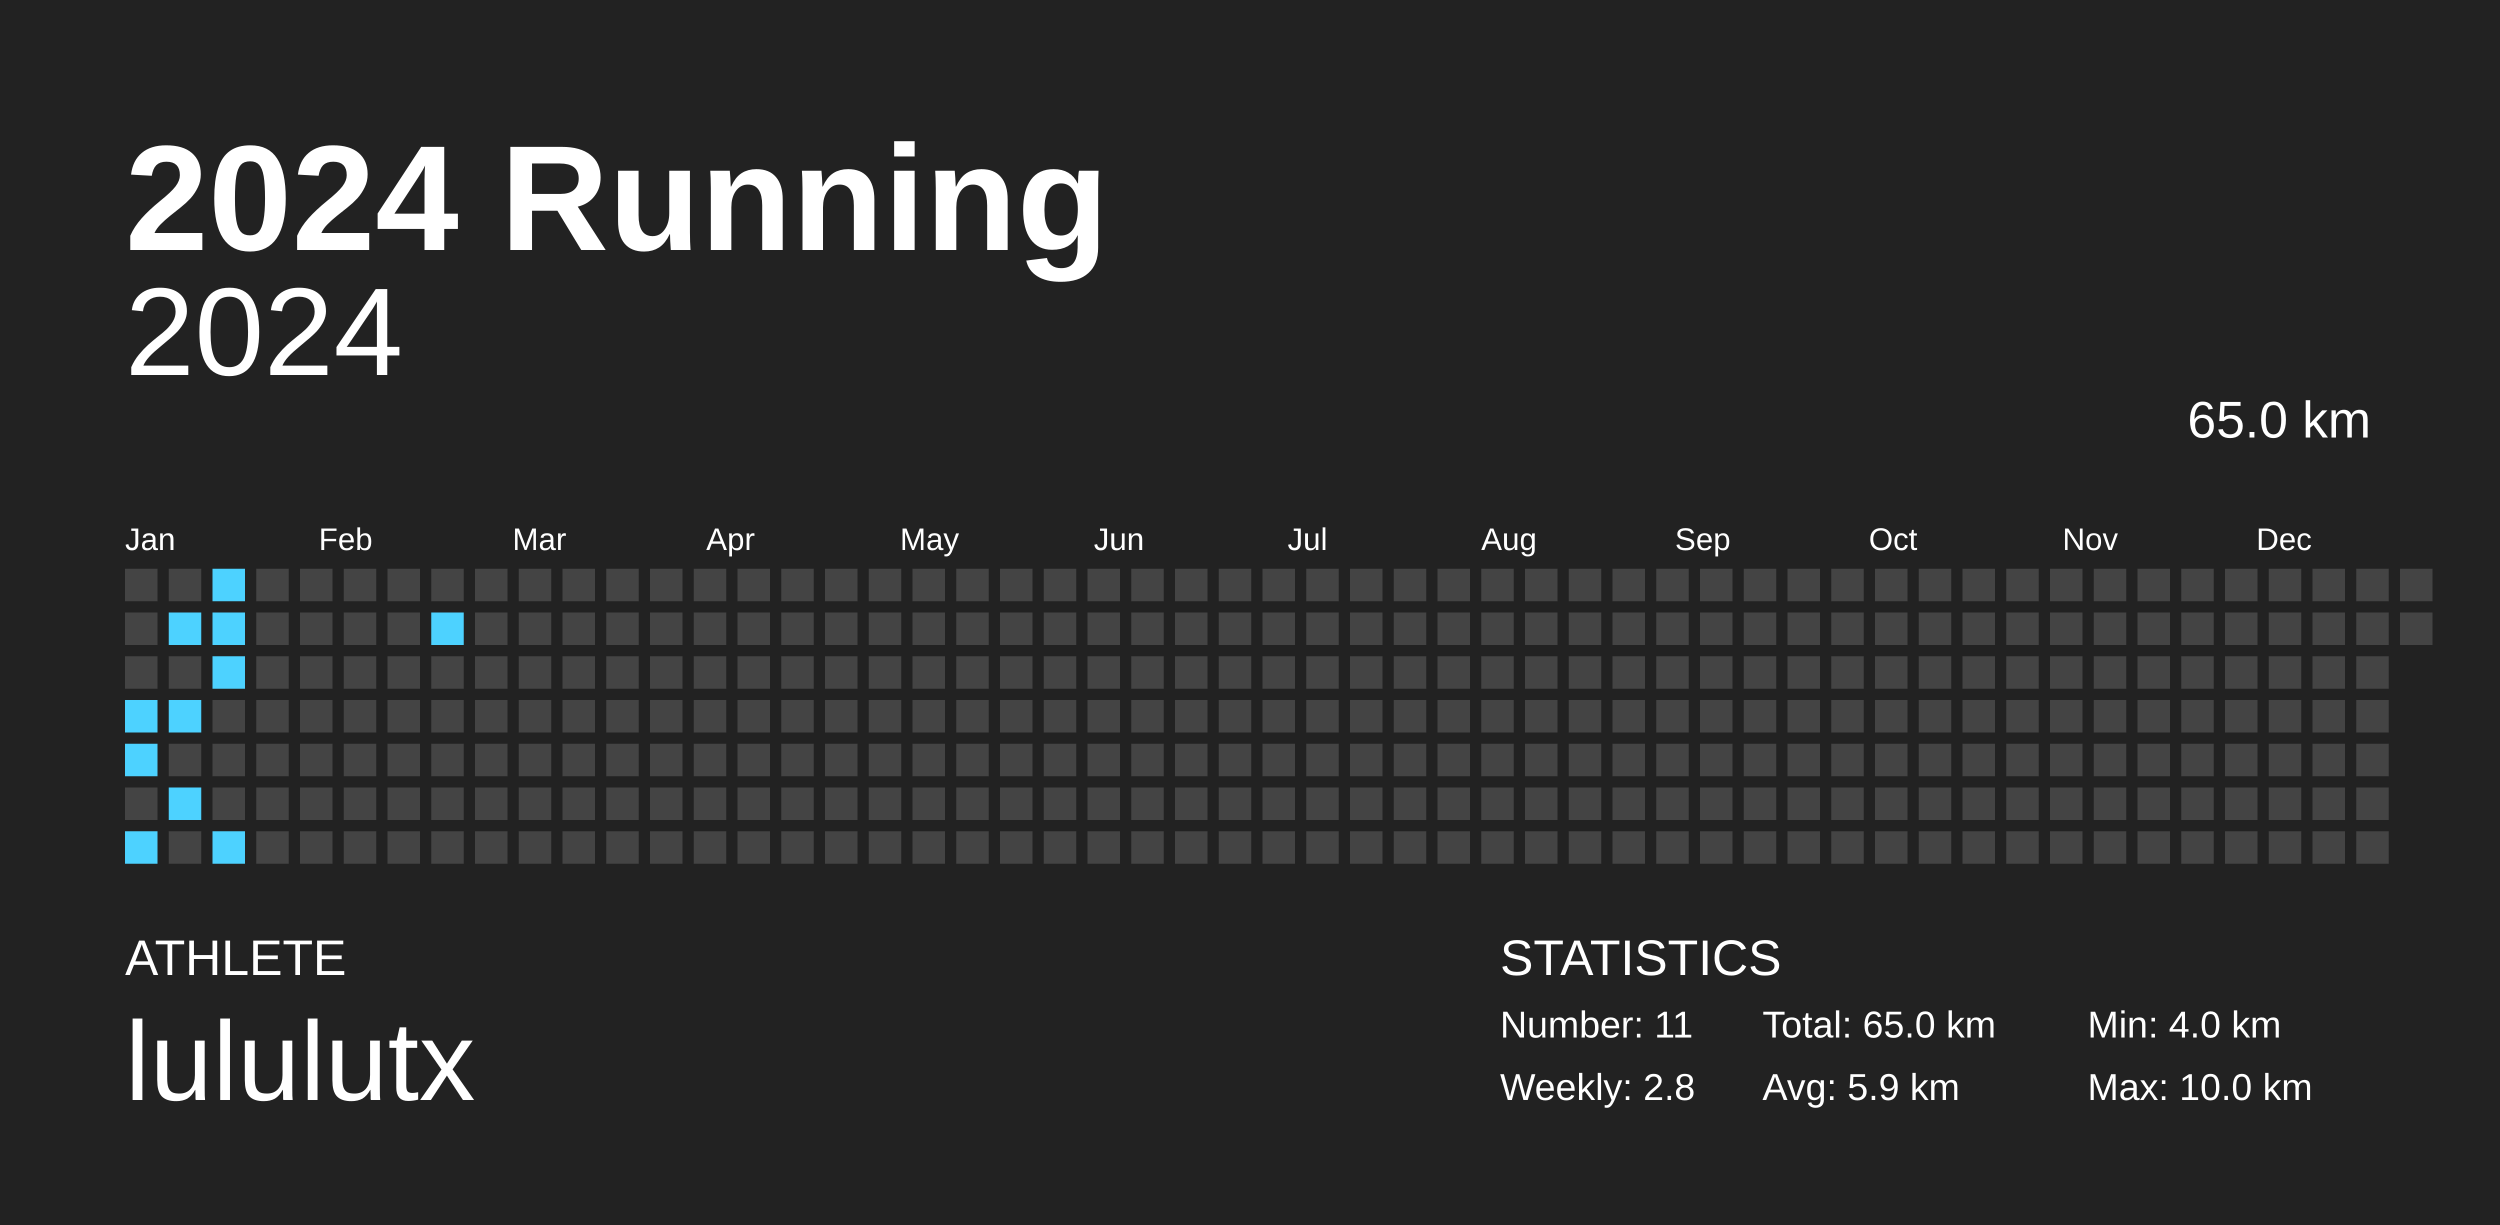
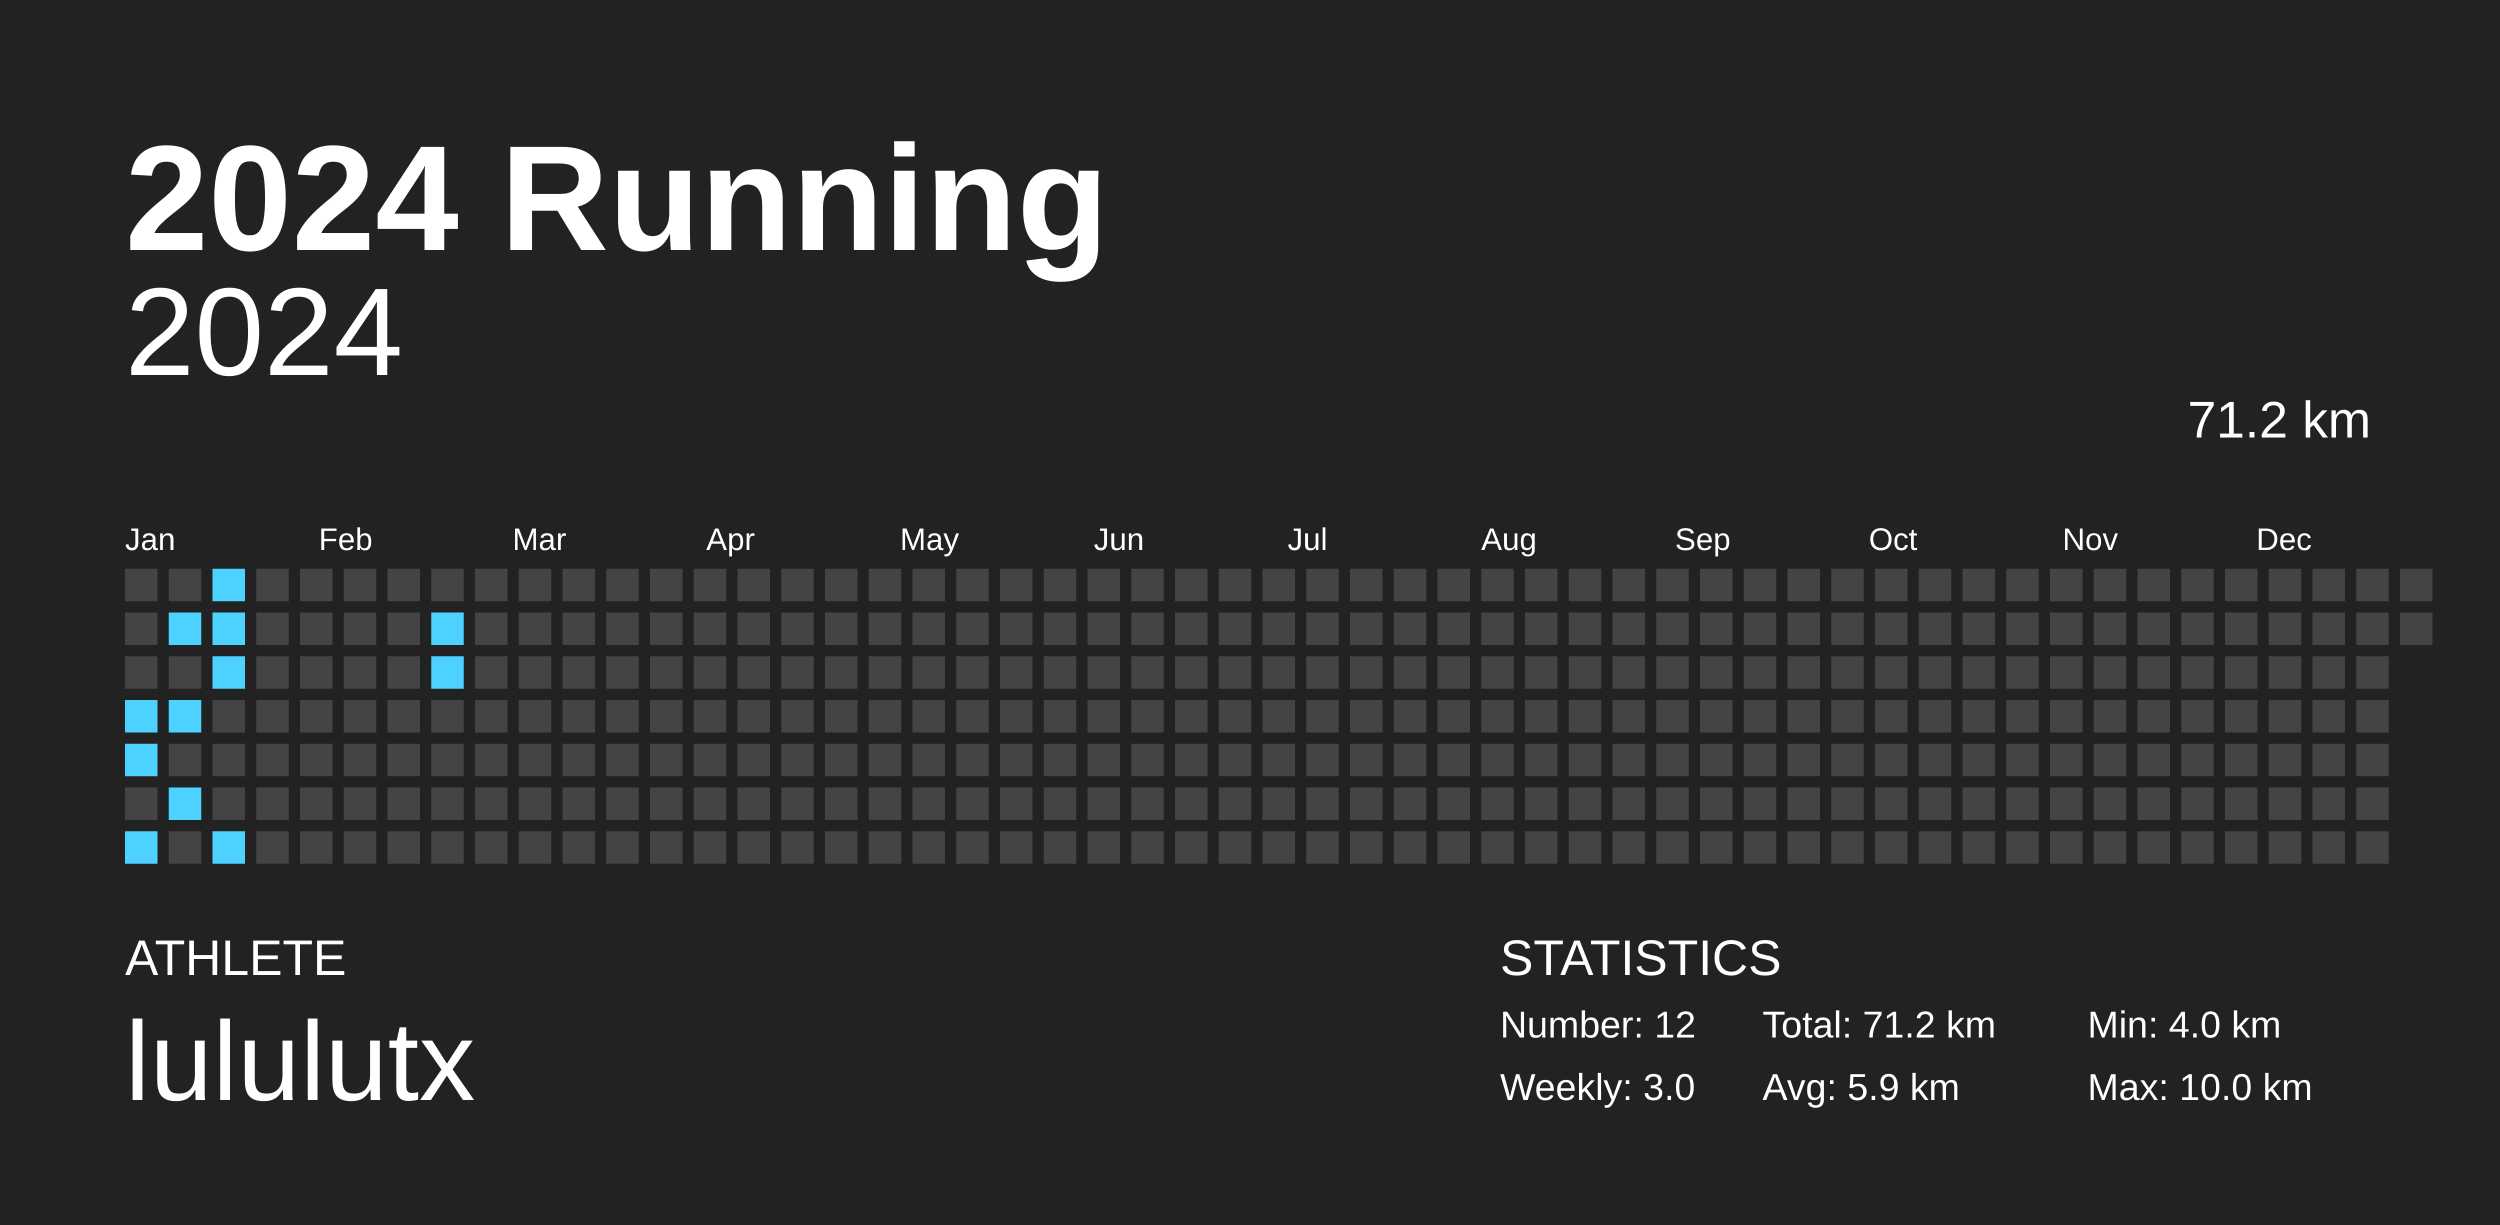
<svg xmlns="http://www.w3.org/2000/svg" baseProfile="full" height="98mm" version="1.1" viewBox="0,0,200,98" width="200mm">
  <defs />
  <rect fill="#222222" height="98" width="200" x="0" y="0" />
  <text fill="#FFFFFF" style="font-size:12px; font-family:Arial; font-weight:bold;" x="10" y="20">2024 Running</text>
  <text fill="#FFFFFF" style="font-size:4px; font-family:Arial" x="10" y="78">ATHLETE</text>
  <text fill="#FFFFFF" style="font-size:9px; font-family:Arial" x="10" y="88">lululutx</text>
  <text fill="#FFFFFF" style="font-size:4px; font-family:Arial" x="120" y="78">STATISTICS</text>
-   <text fill="#FFFFFF" style="font-size:3px; font-family:Arial" x="120" y="83">Number: 11</text>
-   <text fill="#FFFFFF" style="font-size:3px; font-family:Arial" x="120" y="88">Weekly: 2.8</text>
-   <text fill="#FFFFFF" style="font-size:3px; font-family:Arial" x="141" y="83">Total: 65.0 km</text>
+   <text fill="#FFFFFF" style="font-size:3px; font-family:Arial" x="120" y="83">Number: 12</text>
+   <text fill="#FFFFFF" style="font-size:3px; font-family:Arial" x="120" y="88">Weekly: 3.0</text>
+   <text fill="#FFFFFF" style="font-size:3px; font-family:Arial" x="141" y="83">Total: 71.2 km</text>
  <text fill="#FFFFFF" style="font-size:3px; font-family:Arial" x="141" y="88">Avg: 5.9 km</text>
  <text fill="#FFFFFF" style="font-size:3px; font-family:Arial" x="167" y="83">Min: 4.0 km</text>
  <text fill="#FFFFFF" style="font-size:3px; font-family:Arial" x="167" y="88">Max: 10.0 km</text>
  <text alignment-baseline="hanging" fill="#FFFFFF" style="font-size:10.0px; font-family:Arial;" x="10" y="30">2024</text>
-   <text alignment-baseline="hanging" fill="#FFFFFF" style="font-size:4.125px; font-family:Arial;" x="175" y="35">65.0 km</text>
+   <text alignment-baseline="hanging" fill="#FFFFFF" style="font-size:4.125px; font-family:Arial;" x="175" y="35">71.2 km</text>
  <text fill="#FFFFFF" style="font-size:2.5px; font-family:Arial" x="10.0" y="44">Jan</text>
  <text fill="#FFFFFF" style="font-size:2.5px; font-family:Arial" x="25.5" y="44">Feb</text>
  <text fill="#FFFFFF" style="font-size:2.5px; font-family:Arial" x="41.0" y="44">Mar</text>
  <text fill="#FFFFFF" style="font-size:2.5px; font-family:Arial" x="56.5" y="44">Apr</text>
  <text fill="#FFFFFF" style="font-size:2.5px; font-family:Arial" x="72.0" y="44">May</text>
  <text fill="#FFFFFF" style="font-size:2.5px; font-family:Arial" x="87.5" y="44">Jun</text>
  <text fill="#FFFFFF" style="font-size:2.5px; font-family:Arial" x="103.0" y="44">Jul</text>
  <text fill="#FFFFFF" style="font-size:2.5px; font-family:Arial" x="118.5" y="44">Aug</text>
  <text fill="#FFFFFF" style="font-size:2.5px; font-family:Arial" x="134.0" y="44">Sep</text>
  <text fill="#FFFFFF" style="font-size:2.5px; font-family:Arial" x="149.5" y="44">Oct</text>
  <text fill="#FFFFFF" style="font-size:2.5px; font-family:Arial" x="165.0" y="44">Nov</text>
  <text fill="#FFFFFF" style="font-size:2.5px; font-family:Arial" x="180.5" y="44">Dec</text>
  <rect fill="#444444" height="2.6" width="2.6" x="10.0" y="45.5" />
  <rect fill="#444444" height="2.6" width="2.6" x="10.0" y="49.0" />
  <rect fill="#444444" height="2.6" width="2.6" x="10.0" y="52.5" />
  <rect fill="#4dd2ff" height="2.6" width="2.6" x="10.0" y="56.0" />
  <rect fill="#4dd2ff" height="2.6" width="2.6" x="10.0" y="59.5" />
  <rect fill="#444444" height="2.6" width="2.6" x="10.0" y="63.0" />
  <rect fill="#4dd2ff" height="2.6" width="2.6" x="10.0" y="66.5" />
  <rect fill="#444444" height="2.6" width="2.6" x="13.5" y="45.5" />
  <rect fill="#4dd2ff" height="2.6" width="2.6" x="13.5" y="49.0" />
  <rect fill="#444444" height="2.6" width="2.6" x="13.5" y="52.5" />
  <rect fill="#4dd2ff" height="2.6" width="2.6" x="13.5" y="56.0" />
  <rect fill="#444444" height="2.6" width="2.6" x="13.5" y="59.5" />
  <rect fill="#4dd2ff" height="2.6" width="2.6" x="13.5" y="63.0" />
  <rect fill="#444444" height="2.6" width="2.6" x="13.5" y="66.5" />
  <rect fill="#4dd2ff" height="2.6" width="2.6" x="17.0" y="45.5" />
  <rect fill="#4dd2ff" height="2.6" width="2.6" x="17.0" y="49.0" />
  <rect fill="#4dd2ff" height="2.6" width="2.6" x="17.0" y="52.5" />
  <rect fill="#444444" height="2.6" width="2.6" x="17.0" y="56.0" />
  <rect fill="#444444" height="2.6" width="2.6" x="17.0" y="59.5" />
  <rect fill="#444444" height="2.6" width="2.6" x="17.0" y="63.0" />
  <rect fill="#4dd2ff" height="2.6" width="2.6" x="17.0" y="66.5" />
  <rect fill="#444444" height="2.6" width="2.6" x="20.5" y="45.5" />
  <rect fill="#444444" height="2.6" width="2.6" x="20.5" y="49.0" />
  <rect fill="#444444" height="2.6" width="2.6" x="20.5" y="52.5" />
  <rect fill="#444444" height="2.6" width="2.6" x="20.5" y="56.0" />
  <rect fill="#444444" height="2.6" width="2.6" x="20.5" y="59.5" />
  <rect fill="#444444" height="2.6" width="2.6" x="20.5" y="63.0" />
  <rect fill="#444444" height="2.6" width="2.6" x="20.5" y="66.5" />
  <rect fill="#444444" height="2.6" width="2.6" x="24.0" y="45.5" />
  <rect fill="#444444" height="2.6" width="2.6" x="24.0" y="49.0" />
  <rect fill="#444444" height="2.6" width="2.6" x="24.0" y="52.5" />
  <rect fill="#444444" height="2.6" width="2.6" x="24.0" y="56.0" />
  <rect fill="#444444" height="2.6" width="2.6" x="24.0" y="59.5" />
  <rect fill="#444444" height="2.6" width="2.6" x="24.0" y="63.0" />
  <rect fill="#444444" height="2.6" width="2.6" x="24.0" y="66.5" />
  <rect fill="#444444" height="2.6" width="2.6" x="27.5" y="45.5" />
  <rect fill="#444444" height="2.6" width="2.6" x="27.5" y="49.0" />
  <rect fill="#444444" height="2.6" width="2.6" x="27.5" y="52.5" />
  <rect fill="#444444" height="2.6" width="2.6" x="27.5" y="56.0" />
  <rect fill="#444444" height="2.6" width="2.6" x="27.5" y="59.5" />
  <rect fill="#444444" height="2.6" width="2.6" x="27.5" y="63.0" />
  <rect fill="#444444" height="2.6" width="2.6" x="27.5" y="66.5" />
  <rect fill="#444444" height="2.6" width="2.6" x="31.0" y="45.5" />
  <rect fill="#444444" height="2.6" width="2.6" x="31.0" y="49.0" />
  <rect fill="#444444" height="2.6" width="2.6" x="31.0" y="52.5" />
  <rect fill="#444444" height="2.6" width="2.6" x="31.0" y="56.0" />
  <rect fill="#444444" height="2.6" width="2.6" x="31.0" y="59.5" />
  <rect fill="#444444" height="2.6" width="2.6" x="31.0" y="63.0" />
  <rect fill="#444444" height="2.6" width="2.6" x="31.0" y="66.5" />
  <rect fill="#444444" height="2.6" width="2.6" x="34.5" y="45.5" />
  <rect fill="#4dd2ff" height="2.6" width="2.6" x="34.5" y="49.0" />
-   <rect fill="#444444" height="2.6" width="2.6" x="34.5" y="52.5" />
+   <rect fill="#4dd2ff" height="2.6" width="2.6" x="34.5" y="52.5" />
  <rect fill="#444444" height="2.6" width="2.6" x="34.5" y="56.0" />
  <rect fill="#444444" height="2.6" width="2.6" x="34.5" y="59.5" />
  <rect fill="#444444" height="2.6" width="2.6" x="34.5" y="63.0" />
  <rect fill="#444444" height="2.6" width="2.6" x="34.5" y="66.5" />
  <rect fill="#444444" height="2.6" width="2.6" x="38.0" y="45.5" />
  <rect fill="#444444" height="2.6" width="2.6" x="38.0" y="49.0" />
  <rect fill="#444444" height="2.6" width="2.6" x="38.0" y="52.5" />
  <rect fill="#444444" height="2.6" width="2.6" x="38.0" y="56.0" />
  <rect fill="#444444" height="2.6" width="2.6" x="38.0" y="59.5" />
  <rect fill="#444444" height="2.6" width="2.6" x="38.0" y="63.0" />
  <rect fill="#444444" height="2.6" width="2.6" x="38.0" y="66.5" />
  <rect fill="#444444" height="2.6" width="2.6" x="41.5" y="45.5" />
  <rect fill="#444444" height="2.6" width="2.6" x="41.5" y="49.0" />
  <rect fill="#444444" height="2.6" width="2.6" x="41.5" y="52.5" />
  <rect fill="#444444" height="2.6" width="2.6" x="41.5" y="56.0" />
  <rect fill="#444444" height="2.6" width="2.6" x="41.5" y="59.5" />
  <rect fill="#444444" height="2.6" width="2.6" x="41.5" y="63.0" />
  <rect fill="#444444" height="2.6" width="2.6" x="41.5" y="66.5" />
  <rect fill="#444444" height="2.6" width="2.6" x="45.0" y="45.5" />
  <rect fill="#444444" height="2.6" width="2.6" x="45.0" y="49.0" />
  <rect fill="#444444" height="2.6" width="2.6" x="45.0" y="52.5" />
  <rect fill="#444444" height="2.6" width="2.6" x="45.0" y="56.0" />
  <rect fill="#444444" height="2.6" width="2.6" x="45.0" y="59.5" />
  <rect fill="#444444" height="2.6" width="2.6" x="45.0" y="63.0" />
  <rect fill="#444444" height="2.6" width="2.6" x="45.0" y="66.5" />
  <rect fill="#444444" height="2.6" width="2.6" x="48.5" y="45.5" />
  <rect fill="#444444" height="2.6" width="2.6" x="48.5" y="49.0" />
  <rect fill="#444444" height="2.6" width="2.6" x="48.5" y="52.5" />
  <rect fill="#444444" height="2.6" width="2.6" x="48.5" y="56.0" />
  <rect fill="#444444" height="2.6" width="2.6" x="48.5" y="59.5" />
  <rect fill="#444444" height="2.6" width="2.6" x="48.5" y="63.0" />
  <rect fill="#444444" height="2.6" width="2.6" x="48.5" y="66.5" />
  <rect fill="#444444" height="2.6" width="2.6" x="52.0" y="45.5" />
  <rect fill="#444444" height="2.6" width="2.6" x="52.0" y="49.0" />
  <rect fill="#444444" height="2.6" width="2.6" x="52.0" y="52.5" />
  <rect fill="#444444" height="2.6" width="2.6" x="52.0" y="56.0" />
  <rect fill="#444444" height="2.6" width="2.6" x="52.0" y="59.5" />
  <rect fill="#444444" height="2.6" width="2.6" x="52.0" y="63.0" />
  <rect fill="#444444" height="2.6" width="2.6" x="52.0" y="66.5" />
  <rect fill="#444444" height="2.6" width="2.6" x="55.5" y="45.5" />
  <rect fill="#444444" height="2.6" width="2.6" x="55.5" y="49.0" />
  <rect fill="#444444" height="2.6" width="2.6" x="55.5" y="52.5" />
  <rect fill="#444444" height="2.6" width="2.6" x="55.5" y="56.0" />
  <rect fill="#444444" height="2.6" width="2.6" x="55.5" y="59.5" />
  <rect fill="#444444" height="2.6" width="2.6" x="55.5" y="63.0" />
  <rect fill="#444444" height="2.6" width="2.6" x="55.5" y="66.5" />
  <rect fill="#444444" height="2.6" width="2.6" x="59.0" y="45.5" />
  <rect fill="#444444" height="2.6" width="2.6" x="59.0" y="49.0" />
  <rect fill="#444444" height="2.6" width="2.6" x="59.0" y="52.5" />
  <rect fill="#444444" height="2.6" width="2.6" x="59.0" y="56.0" />
  <rect fill="#444444" height="2.6" width="2.6" x="59.0" y="59.5" />
  <rect fill="#444444" height="2.6" width="2.6" x="59.0" y="63.0" />
  <rect fill="#444444" height="2.6" width="2.6" x="59.0" y="66.5" />
  <rect fill="#444444" height="2.6" width="2.6" x="62.5" y="45.5" />
  <rect fill="#444444" height="2.6" width="2.6" x="62.5" y="49.0" />
  <rect fill="#444444" height="2.6" width="2.6" x="62.5" y="52.5" />
  <rect fill="#444444" height="2.6" width="2.6" x="62.5" y="56.0" />
  <rect fill="#444444" height="2.6" width="2.6" x="62.5" y="59.5" />
  <rect fill="#444444" height="2.6" width="2.6" x="62.5" y="63.0" />
  <rect fill="#444444" height="2.6" width="2.6" x="62.5" y="66.5" />
  <rect fill="#444444" height="2.6" width="2.6" x="66.0" y="45.5" />
  <rect fill="#444444" height="2.6" width="2.6" x="66.0" y="49.0" />
  <rect fill="#444444" height="2.6" width="2.6" x="66.0" y="52.5" />
  <rect fill="#444444" height="2.6" width="2.6" x="66.0" y="56.0" />
  <rect fill="#444444" height="2.6" width="2.6" x="66.0" y="59.5" />
  <rect fill="#444444" height="2.6" width="2.6" x="66.0" y="63.0" />
  <rect fill="#444444" height="2.6" width="2.6" x="66.0" y="66.5" />
  <rect fill="#444444" height="2.6" width="2.6" x="69.5" y="45.5" />
  <rect fill="#444444" height="2.6" width="2.6" x="69.5" y="49.0" />
  <rect fill="#444444" height="2.6" width="2.6" x="69.5" y="52.5" />
  <rect fill="#444444" height="2.6" width="2.6" x="69.5" y="56.0" />
  <rect fill="#444444" height="2.6" width="2.6" x="69.5" y="59.5" />
  <rect fill="#444444" height="2.6" width="2.6" x="69.5" y="63.0" />
  <rect fill="#444444" height="2.6" width="2.6" x="69.5" y="66.5" />
  <rect fill="#444444" height="2.6" width="2.6" x="73.0" y="45.5" />
  <rect fill="#444444" height="2.6" width="2.6" x="73.0" y="49.0" />
  <rect fill="#444444" height="2.6" width="2.6" x="73.0" y="52.5" />
  <rect fill="#444444" height="2.6" width="2.6" x="73.0" y="56.0" />
  <rect fill="#444444" height="2.6" width="2.6" x="73.0" y="59.5" />
  <rect fill="#444444" height="2.6" width="2.6" x="73.0" y="63.0" />
  <rect fill="#444444" height="2.6" width="2.6" x="73.0" y="66.5" />
  <rect fill="#444444" height="2.6" width="2.6" x="76.5" y="45.5" />
  <rect fill="#444444" height="2.6" width="2.6" x="76.5" y="49.0" />
  <rect fill="#444444" height="2.6" width="2.6" x="76.5" y="52.5" />
  <rect fill="#444444" height="2.6" width="2.6" x="76.5" y="56.0" />
  <rect fill="#444444" height="2.6" width="2.6" x="76.5" y="59.5" />
  <rect fill="#444444" height="2.6" width="2.6" x="76.5" y="63.0" />
  <rect fill="#444444" height="2.6" width="2.6" x="76.5" y="66.5" />
  <rect fill="#444444" height="2.6" width="2.6" x="80.0" y="45.5" />
  <rect fill="#444444" height="2.6" width="2.6" x="80.0" y="49.0" />
  <rect fill="#444444" height="2.6" width="2.6" x="80.0" y="52.5" />
  <rect fill="#444444" height="2.6" width="2.6" x="80.0" y="56.0" />
  <rect fill="#444444" height="2.6" width="2.6" x="80.0" y="59.5" />
  <rect fill="#444444" height="2.6" width="2.6" x="80.0" y="63.0" />
  <rect fill="#444444" height="2.6" width="2.6" x="80.0" y="66.5" />
  <rect fill="#444444" height="2.6" width="2.6" x="83.5" y="45.5" />
  <rect fill="#444444" height="2.6" width="2.6" x="83.5" y="49.0" />
  <rect fill="#444444" height="2.6" width="2.6" x="83.5" y="52.5" />
  <rect fill="#444444" height="2.6" width="2.6" x="83.5" y="56.0" />
  <rect fill="#444444" height="2.6" width="2.6" x="83.5" y="59.5" />
  <rect fill="#444444" height="2.6" width="2.6" x="83.5" y="63.0" />
  <rect fill="#444444" height="2.6" width="2.6" x="83.5" y="66.5" />
  <rect fill="#444444" height="2.6" width="2.6" x="87.0" y="45.5" />
  <rect fill="#444444" height="2.6" width="2.6" x="87.0" y="49.0" />
  <rect fill="#444444" height="2.6" width="2.6" x="87.0" y="52.5" />
  <rect fill="#444444" height="2.6" width="2.6" x="87.0" y="56.0" />
  <rect fill="#444444" height="2.6" width="2.6" x="87.0" y="59.5" />
  <rect fill="#444444" height="2.6" width="2.6" x="87.0" y="63.0" />
  <rect fill="#444444" height="2.6" width="2.6" x="87.0" y="66.5" />
  <rect fill="#444444" height="2.6" width="2.6" x="90.5" y="45.5" />
  <rect fill="#444444" height="2.6" width="2.6" x="90.5" y="49.0" />
  <rect fill="#444444" height="2.6" width="2.6" x="90.5" y="52.5" />
  <rect fill="#444444" height="2.6" width="2.6" x="90.5" y="56.0" />
  <rect fill="#444444" height="2.6" width="2.6" x="90.5" y="59.5" />
  <rect fill="#444444" height="2.6" width="2.6" x="90.5" y="63.0" />
  <rect fill="#444444" height="2.6" width="2.6" x="90.5" y="66.5" />
  <rect fill="#444444" height="2.6" width="2.6" x="94.0" y="45.5" />
  <rect fill="#444444" height="2.6" width="2.6" x="94.0" y="49.0" />
  <rect fill="#444444" height="2.6" width="2.6" x="94.0" y="52.5" />
  <rect fill="#444444" height="2.6" width="2.6" x="94.0" y="56.0" />
  <rect fill="#444444" height="2.6" width="2.6" x="94.0" y="59.5" />
  <rect fill="#444444" height="2.6" width="2.6" x="94.0" y="63.0" />
  <rect fill="#444444" height="2.6" width="2.6" x="94.0" y="66.5" />
  <rect fill="#444444" height="2.6" width="2.6" x="97.5" y="45.5" />
  <rect fill="#444444" height="2.6" width="2.6" x="97.5" y="49.0" />
  <rect fill="#444444" height="2.6" width="2.6" x="97.5" y="52.5" />
  <rect fill="#444444" height="2.6" width="2.6" x="97.5" y="56.0" />
  <rect fill="#444444" height="2.6" width="2.6" x="97.5" y="59.5" />
  <rect fill="#444444" height="2.6" width="2.6" x="97.5" y="63.0" />
  <rect fill="#444444" height="2.6" width="2.6" x="97.5" y="66.5" />
  <rect fill="#444444" height="2.6" width="2.6" x="101.0" y="45.5" />
  <rect fill="#444444" height="2.6" width="2.6" x="101.0" y="49.0" />
  <rect fill="#444444" height="2.6" width="2.6" x="101.0" y="52.5" />
  <rect fill="#444444" height="2.6" width="2.6" x="101.0" y="56.0" />
  <rect fill="#444444" height="2.6" width="2.6" x="101.0" y="59.5" />
  <rect fill="#444444" height="2.6" width="2.6" x="101.0" y="63.0" />
  <rect fill="#444444" height="2.6" width="2.6" x="101.0" y="66.5" />
  <rect fill="#444444" height="2.6" width="2.6" x="104.5" y="45.5" />
  <rect fill="#444444" height="2.6" width="2.6" x="104.5" y="49.0" />
  <rect fill="#444444" height="2.6" width="2.6" x="104.5" y="52.5" />
  <rect fill="#444444" height="2.6" width="2.6" x="104.5" y="56.0" />
  <rect fill="#444444" height="2.6" width="2.6" x="104.5" y="59.5" />
  <rect fill="#444444" height="2.6" width="2.6" x="104.5" y="63.0" />
  <rect fill="#444444" height="2.6" width="2.6" x="104.5" y="66.5" />
  <rect fill="#444444" height="2.6" width="2.6" x="108.0" y="45.5" />
  <rect fill="#444444" height="2.6" width="2.6" x="108.0" y="49.0" />
  <rect fill="#444444" height="2.6" width="2.6" x="108.0" y="52.5" />
  <rect fill="#444444" height="2.6" width="2.6" x="108.0" y="56.0" />
  <rect fill="#444444" height="2.6" width="2.6" x="108.0" y="59.5" />
  <rect fill="#444444" height="2.6" width="2.6" x="108.0" y="63.0" />
  <rect fill="#444444" height="2.6" width="2.6" x="108.0" y="66.5" />
  <rect fill="#444444" height="2.6" width="2.6" x="111.5" y="45.5" />
  <rect fill="#444444" height="2.6" width="2.6" x="111.5" y="49.0" />
  <rect fill="#444444" height="2.6" width="2.6" x="111.5" y="52.5" />
  <rect fill="#444444" height="2.6" width="2.6" x="111.5" y="56.0" />
  <rect fill="#444444" height="2.6" width="2.6" x="111.5" y="59.5" />
  <rect fill="#444444" height="2.6" width="2.6" x="111.5" y="63.0" />
  <rect fill="#444444" height="2.6" width="2.6" x="111.5" y="66.5" />
  <rect fill="#444444" height="2.6" width="2.6" x="115.0" y="45.5" />
  <rect fill="#444444" height="2.6" width="2.6" x="115.0" y="49.0" />
  <rect fill="#444444" height="2.6" width="2.6" x="115.0" y="52.5" />
  <rect fill="#444444" height="2.6" width="2.6" x="115.0" y="56.0" />
  <rect fill="#444444" height="2.6" width="2.6" x="115.0" y="59.5" />
  <rect fill="#444444" height="2.6" width="2.6" x="115.0" y="63.0" />
  <rect fill="#444444" height="2.6" width="2.6" x="115.0" y="66.5" />
  <rect fill="#444444" height="2.6" width="2.6" x="118.5" y="45.5" />
  <rect fill="#444444" height="2.6" width="2.6" x="118.5" y="49.0" />
  <rect fill="#444444" height="2.6" width="2.6" x="118.5" y="52.5" />
  <rect fill="#444444" height="2.6" width="2.6" x="118.5" y="56.0" />
  <rect fill="#444444" height="2.6" width="2.6" x="118.5" y="59.5" />
  <rect fill="#444444" height="2.6" width="2.6" x="118.5" y="63.0" />
  <rect fill="#444444" height="2.6" width="2.6" x="118.5" y="66.5" />
  <rect fill="#444444" height="2.6" width="2.6" x="122.0" y="45.5" />
  <rect fill="#444444" height="2.6" width="2.6" x="122.0" y="49.0" />
  <rect fill="#444444" height="2.6" width="2.6" x="122.0" y="52.5" />
  <rect fill="#444444" height="2.6" width="2.6" x="122.0" y="56.0" />
  <rect fill="#444444" height="2.6" width="2.6" x="122.0" y="59.5" />
  <rect fill="#444444" height="2.6" width="2.6" x="122.0" y="63.0" />
  <rect fill="#444444" height="2.6" width="2.6" x="122.0" y="66.5" />
  <rect fill="#444444" height="2.6" width="2.6" x="125.5" y="45.5" />
  <rect fill="#444444" height="2.6" width="2.6" x="125.5" y="49.0" />
  <rect fill="#444444" height="2.6" width="2.6" x="125.5" y="52.5" />
  <rect fill="#444444" height="2.6" width="2.6" x="125.5" y="56.0" />
  <rect fill="#444444" height="2.6" width="2.6" x="125.5" y="59.5" />
  <rect fill="#444444" height="2.6" width="2.6" x="125.5" y="63.0" />
  <rect fill="#444444" height="2.6" width="2.6" x="125.5" y="66.5" />
  <rect fill="#444444" height="2.6" width="2.6" x="129.0" y="45.5" />
  <rect fill="#444444" height="2.6" width="2.6" x="129.0" y="49.0" />
  <rect fill="#444444" height="2.6" width="2.6" x="129.0" y="52.5" />
  <rect fill="#444444" height="2.6" width="2.6" x="129.0" y="56.0" />
  <rect fill="#444444" height="2.6" width="2.6" x="129.0" y="59.5" />
  <rect fill="#444444" height="2.6" width="2.6" x="129.0" y="63.0" />
  <rect fill="#444444" height="2.6" width="2.6" x="129.0" y="66.5" />
  <rect fill="#444444" height="2.6" width="2.6" x="132.5" y="45.5" />
  <rect fill="#444444" height="2.6" width="2.6" x="132.5" y="49.0" />
  <rect fill="#444444" height="2.6" width="2.6" x="132.5" y="52.5" />
  <rect fill="#444444" height="2.6" width="2.6" x="132.5" y="56.0" />
  <rect fill="#444444" height="2.6" width="2.6" x="132.5" y="59.5" />
  <rect fill="#444444" height="2.6" width="2.6" x="132.5" y="63.0" />
  <rect fill="#444444" height="2.6" width="2.6" x="132.5" y="66.5" />
  <rect fill="#444444" height="2.6" width="2.6" x="136.0" y="45.5" />
  <rect fill="#444444" height="2.6" width="2.6" x="136.0" y="49.0" />
  <rect fill="#444444" height="2.6" width="2.6" x="136.0" y="52.5" />
  <rect fill="#444444" height="2.6" width="2.6" x="136.0" y="56.0" />
  <rect fill="#444444" height="2.6" width="2.6" x="136.0" y="59.5" />
  <rect fill="#444444" height="2.6" width="2.6" x="136.0" y="63.0" />
  <rect fill="#444444" height="2.6" width="2.6" x="136.0" y="66.5" />
  <rect fill="#444444" height="2.6" width="2.6" x="139.5" y="45.5" />
  <rect fill="#444444" height="2.6" width="2.6" x="139.5" y="49.0" />
  <rect fill="#444444" height="2.6" width="2.6" x="139.5" y="52.5" />
  <rect fill="#444444" height="2.6" width="2.6" x="139.5" y="56.0" />
  <rect fill="#444444" height="2.6" width="2.6" x="139.5" y="59.5" />
  <rect fill="#444444" height="2.6" width="2.6" x="139.5" y="63.0" />
  <rect fill="#444444" height="2.6" width="2.6" x="139.5" y="66.5" />
  <rect fill="#444444" height="2.6" width="2.6" x="143.0" y="45.5" />
  <rect fill="#444444" height="2.6" width="2.6" x="143.0" y="49.0" />
  <rect fill="#444444" height="2.6" width="2.6" x="143.0" y="52.5" />
  <rect fill="#444444" height="2.6" width="2.6" x="143.0" y="56.0" />
  <rect fill="#444444" height="2.6" width="2.6" x="143.0" y="59.5" />
  <rect fill="#444444" height="2.6" width="2.6" x="143.0" y="63.0" />
  <rect fill="#444444" height="2.6" width="2.6" x="143.0" y="66.5" />
  <rect fill="#444444" height="2.6" width="2.6" x="146.5" y="45.5" />
  <rect fill="#444444" height="2.6" width="2.6" x="146.5" y="49.0" />
  <rect fill="#444444" height="2.6" width="2.6" x="146.5" y="52.5" />
  <rect fill="#444444" height="2.6" width="2.6" x="146.5" y="56.0" />
  <rect fill="#444444" height="2.6" width="2.6" x="146.5" y="59.5" />
  <rect fill="#444444" height="2.6" width="2.6" x="146.5" y="63.0" />
  <rect fill="#444444" height="2.6" width="2.6" x="146.5" y="66.5" />
  <rect fill="#444444" height="2.6" width="2.6" x="150.0" y="45.5" />
  <rect fill="#444444" height="2.6" width="2.6" x="150.0" y="49.0" />
  <rect fill="#444444" height="2.6" width="2.6" x="150.0" y="52.5" />
  <rect fill="#444444" height="2.6" width="2.6" x="150.0" y="56.0" />
  <rect fill="#444444" height="2.6" width="2.6" x="150.0" y="59.5" />
  <rect fill="#444444" height="2.6" width="2.6" x="150.0" y="63.0" />
  <rect fill="#444444" height="2.6" width="2.6" x="150.0" y="66.5" />
  <rect fill="#444444" height="2.6" width="2.6" x="153.5" y="45.5" />
  <rect fill="#444444" height="2.6" width="2.6" x="153.5" y="49.0" />
  <rect fill="#444444" height="2.6" width="2.6" x="153.5" y="52.5" />
  <rect fill="#444444" height="2.6" width="2.6" x="153.5" y="56.0" />
  <rect fill="#444444" height="2.6" width="2.6" x="153.5" y="59.5" />
  <rect fill="#444444" height="2.6" width="2.6" x="153.5" y="63.0" />
  <rect fill="#444444" height="2.6" width="2.6" x="153.5" y="66.5" />
  <rect fill="#444444" height="2.6" width="2.6" x="157.0" y="45.5" />
  <rect fill="#444444" height="2.6" width="2.6" x="157.0" y="49.0" />
  <rect fill="#444444" height="2.6" width="2.6" x="157.0" y="52.5" />
  <rect fill="#444444" height="2.6" width="2.6" x="157.0" y="56.0" />
  <rect fill="#444444" height="2.6" width="2.6" x="157.0" y="59.5" />
  <rect fill="#444444" height="2.6" width="2.6" x="157.0" y="63.0" />
  <rect fill="#444444" height="2.6" width="2.6" x="157.0" y="66.5" />
  <rect fill="#444444" height="2.6" width="2.6" x="160.5" y="45.5" />
  <rect fill="#444444" height="2.6" width="2.6" x="160.5" y="49.0" />
  <rect fill="#444444" height="2.6" width="2.6" x="160.5" y="52.5" />
  <rect fill="#444444" height="2.6" width="2.6" x="160.5" y="56.0" />
  <rect fill="#444444" height="2.6" width="2.6" x="160.5" y="59.5" />
  <rect fill="#444444" height="2.6" width="2.6" x="160.5" y="63.0" />
  <rect fill="#444444" height="2.6" width="2.6" x="160.5" y="66.5" />
  <rect fill="#444444" height="2.6" width="2.6" x="164.0" y="45.5" />
  <rect fill="#444444" height="2.6" width="2.6" x="164.0" y="49.0" />
  <rect fill="#444444" height="2.6" width="2.6" x="164.0" y="52.5" />
  <rect fill="#444444" height="2.6" width="2.6" x="164.0" y="56.0" />
  <rect fill="#444444" height="2.6" width="2.6" x="164.0" y="59.5" />
  <rect fill="#444444" height="2.6" width="2.6" x="164.0" y="63.0" />
  <rect fill="#444444" height="2.6" width="2.6" x="164.0" y="66.5" />
  <rect fill="#444444" height="2.6" width="2.6" x="167.5" y="45.5" />
  <rect fill="#444444" height="2.6" width="2.6" x="167.5" y="49.0" />
  <rect fill="#444444" height="2.6" width="2.6" x="167.5" y="52.5" />
  <rect fill="#444444" height="2.6" width="2.6" x="167.5" y="56.0" />
  <rect fill="#444444" height="2.6" width="2.6" x="167.5" y="59.5" />
  <rect fill="#444444" height="2.6" width="2.6" x="167.5" y="63.0" />
  <rect fill="#444444" height="2.6" width="2.6" x="167.5" y="66.5" />
  <rect fill="#444444" height="2.6" width="2.6" x="171.0" y="45.5" />
  <rect fill="#444444" height="2.6" width="2.6" x="171.0" y="49.0" />
  <rect fill="#444444" height="2.6" width="2.6" x="171.0" y="52.5" />
  <rect fill="#444444" height="2.6" width="2.6" x="171.0" y="56.0" />
  <rect fill="#444444" height="2.6" width="2.6" x="171.0" y="59.5" />
  <rect fill="#444444" height="2.6" width="2.6" x="171.0" y="63.0" />
  <rect fill="#444444" height="2.6" width="2.6" x="171.0" y="66.5" />
  <rect fill="#444444" height="2.6" width="2.6" x="174.5" y="45.5" />
  <rect fill="#444444" height="2.6" width="2.6" x="174.5" y="49.0" />
  <rect fill="#444444" height="2.6" width="2.6" x="174.5" y="52.5" />
  <rect fill="#444444" height="2.6" width="2.6" x="174.5" y="56.0" />
  <rect fill="#444444" height="2.6" width="2.6" x="174.5" y="59.5" />
  <rect fill="#444444" height="2.6" width="2.6" x="174.5" y="63.0" />
  <rect fill="#444444" height="2.6" width="2.6" x="174.5" y="66.5" />
  <rect fill="#444444" height="2.6" width="2.6" x="178.0" y="45.5" />
  <rect fill="#444444" height="2.6" width="2.6" x="178.0" y="49.0" />
  <rect fill="#444444" height="2.6" width="2.6" x="178.0" y="52.5" />
  <rect fill="#444444" height="2.6" width="2.6" x="178.0" y="56.0" />
  <rect fill="#444444" height="2.6" width="2.6" x="178.0" y="59.5" />
  <rect fill="#444444" height="2.6" width="2.6" x="178.0" y="63.0" />
  <rect fill="#444444" height="2.6" width="2.6" x="178.0" y="66.5" />
  <rect fill="#444444" height="2.6" width="2.6" x="181.5" y="45.5" />
  <rect fill="#444444" height="2.6" width="2.6" x="181.5" y="49.0" />
  <rect fill="#444444" height="2.6" width="2.6" x="181.5" y="52.5" />
  <rect fill="#444444" height="2.6" width="2.6" x="181.5" y="56.0" />
  <rect fill="#444444" height="2.6" width="2.6" x="181.5" y="59.5" />
  <rect fill="#444444" height="2.6" width="2.6" x="181.5" y="63.0" />
  <rect fill="#444444" height="2.6" width="2.6" x="181.5" y="66.5" />
  <rect fill="#444444" height="2.6" width="2.6" x="185.0" y="45.5" />
  <rect fill="#444444" height="2.6" width="2.6" x="185.0" y="49.0" />
  <rect fill="#444444" height="2.6" width="2.6" x="185.0" y="52.5" />
  <rect fill="#444444" height="2.6" width="2.6" x="185.0" y="56.0" />
  <rect fill="#444444" height="2.6" width="2.6" x="185.0" y="59.5" />
  <rect fill="#444444" height="2.6" width="2.6" x="185.0" y="63.0" />
  <rect fill="#444444" height="2.6" width="2.6" x="185.0" y="66.5" />
  <rect fill="#444444" height="2.6" width="2.6" x="188.5" y="45.5" />
  <rect fill="#444444" height="2.6" width="2.6" x="188.5" y="49.0" />
  <rect fill="#444444" height="2.6" width="2.6" x="188.5" y="52.5" />
  <rect fill="#444444" height="2.6" width="2.6" x="188.5" y="56.0" />
  <rect fill="#444444" height="2.6" width="2.6" x="188.5" y="59.5" />
  <rect fill="#444444" height="2.6" width="2.6" x="188.5" y="63.0" />
  <rect fill="#444444" height="2.6" width="2.6" x="188.5" y="66.5" />
  <rect fill="#444444" height="2.6" width="2.6" x="192.0" y="45.5" />
  <rect fill="#444444" height="2.6" width="2.6" x="192.0" y="49.0" />
</svg>
